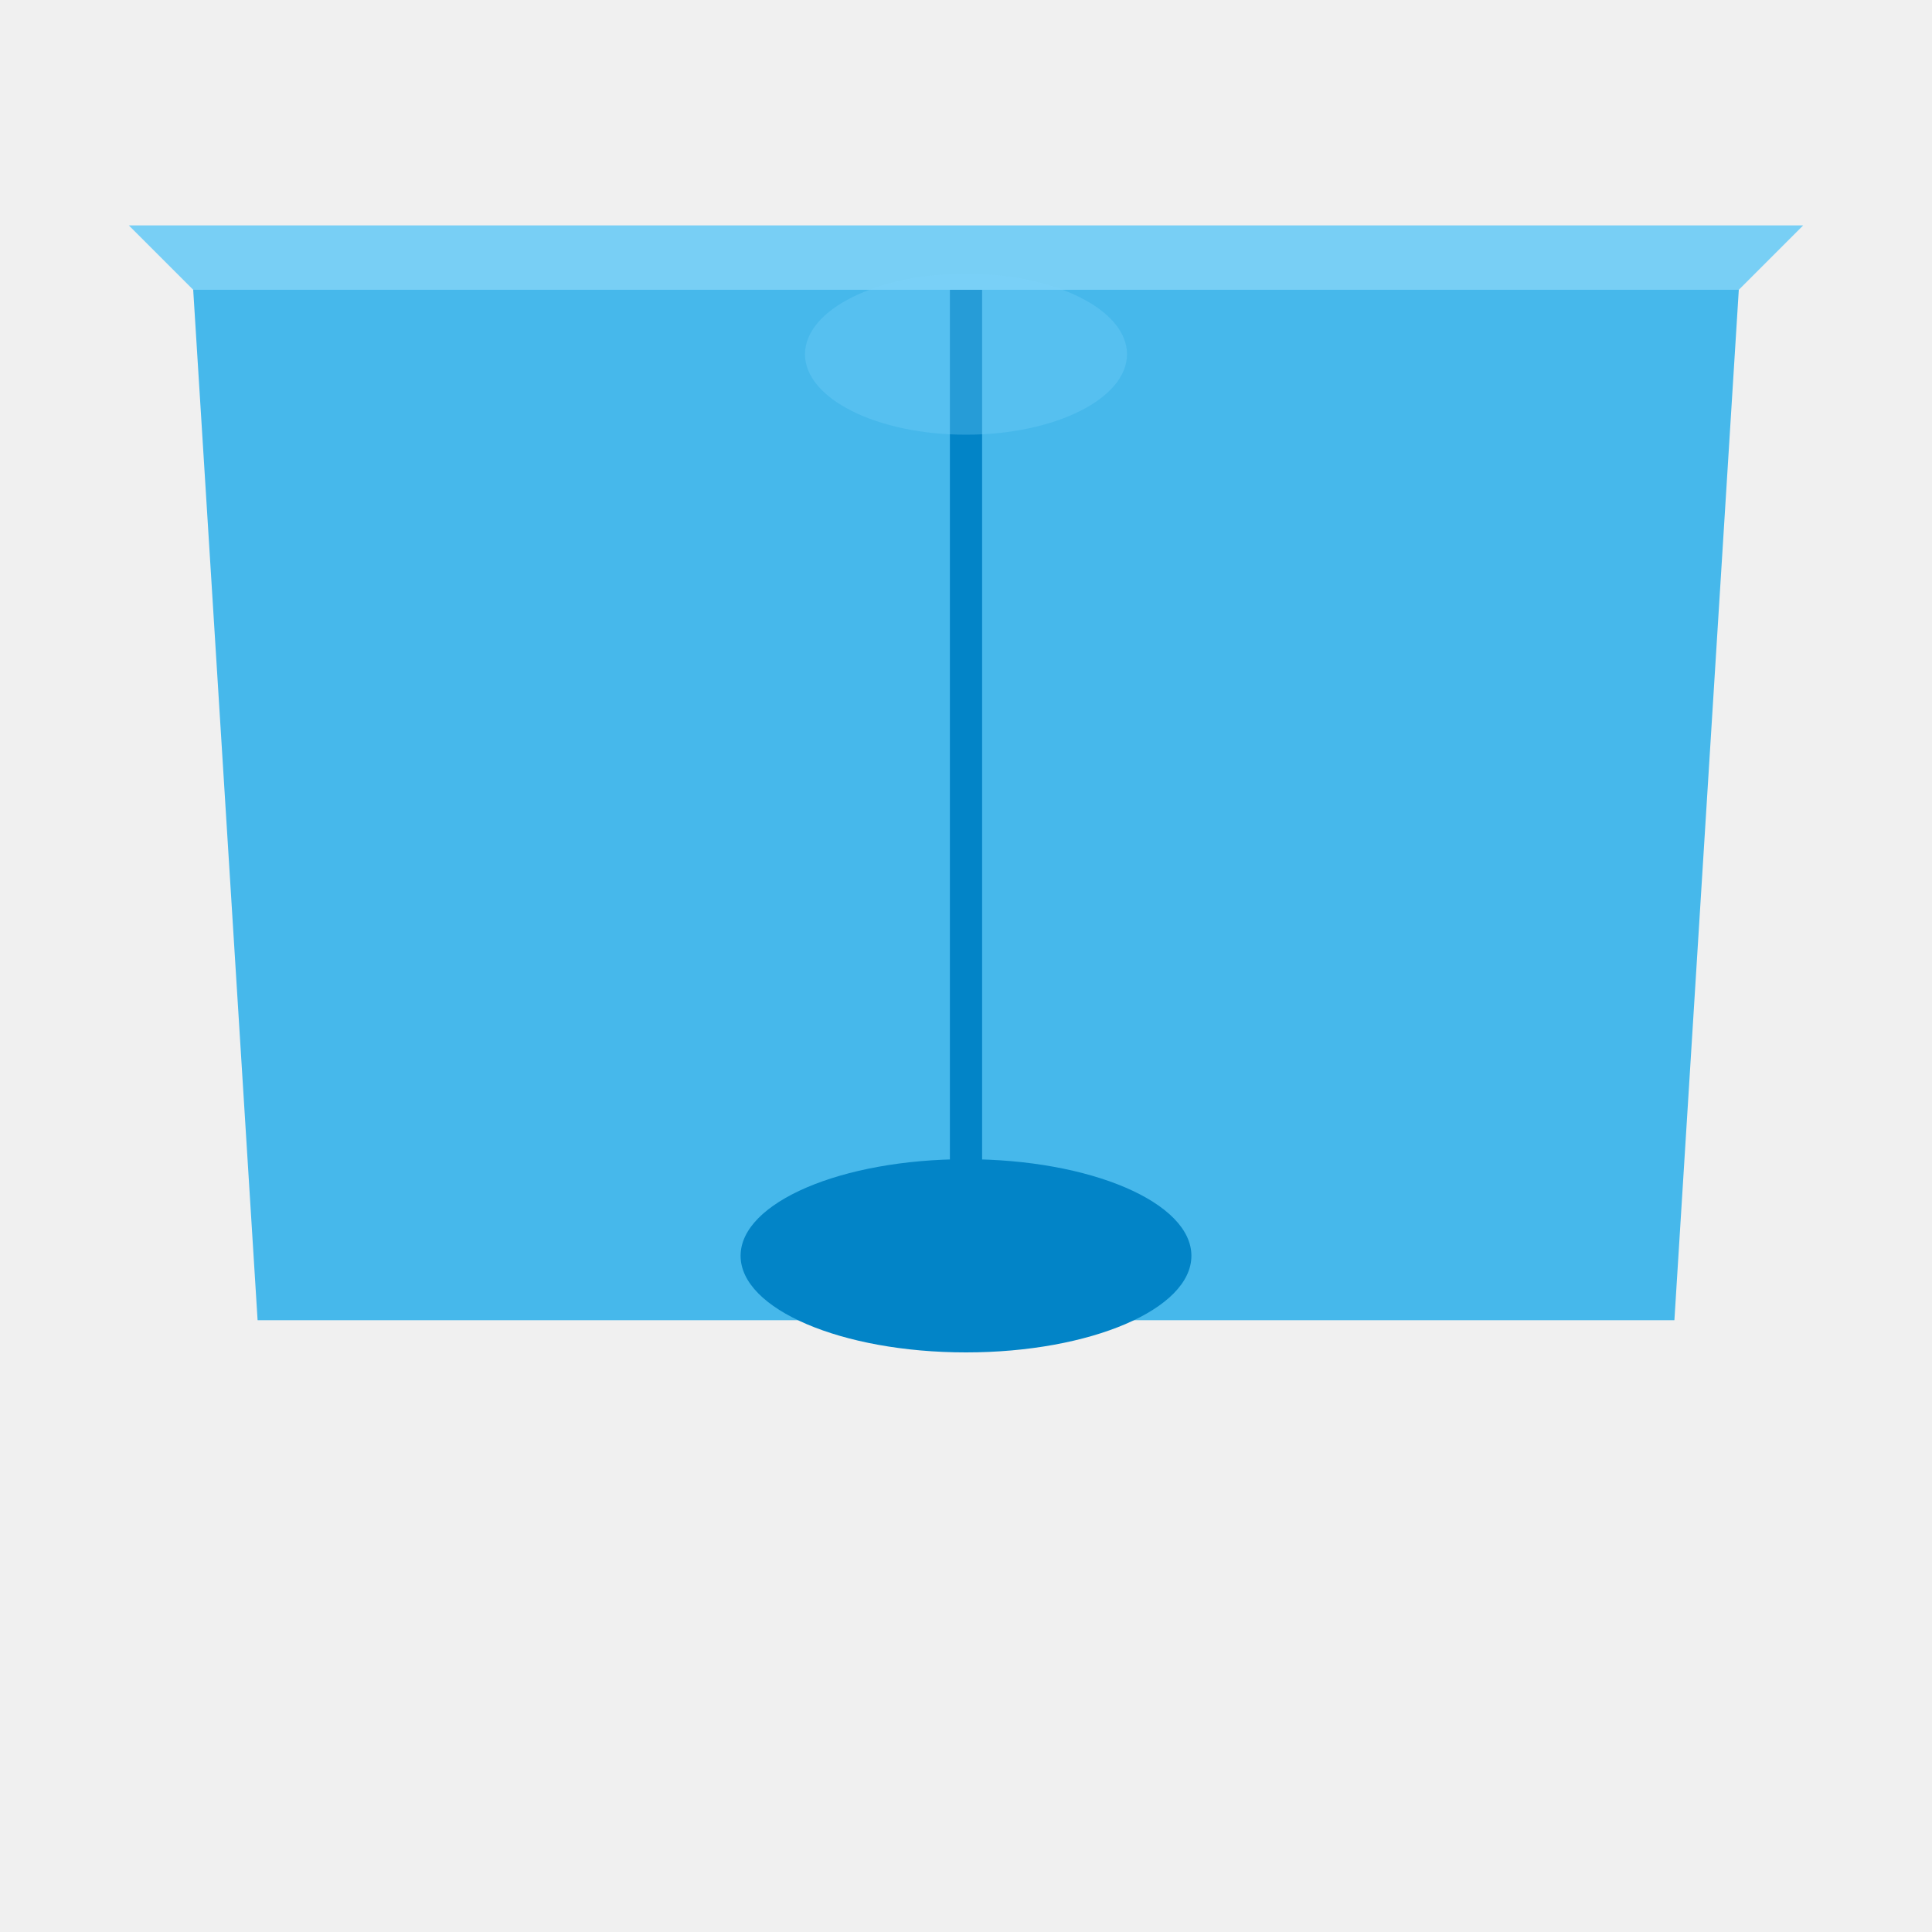
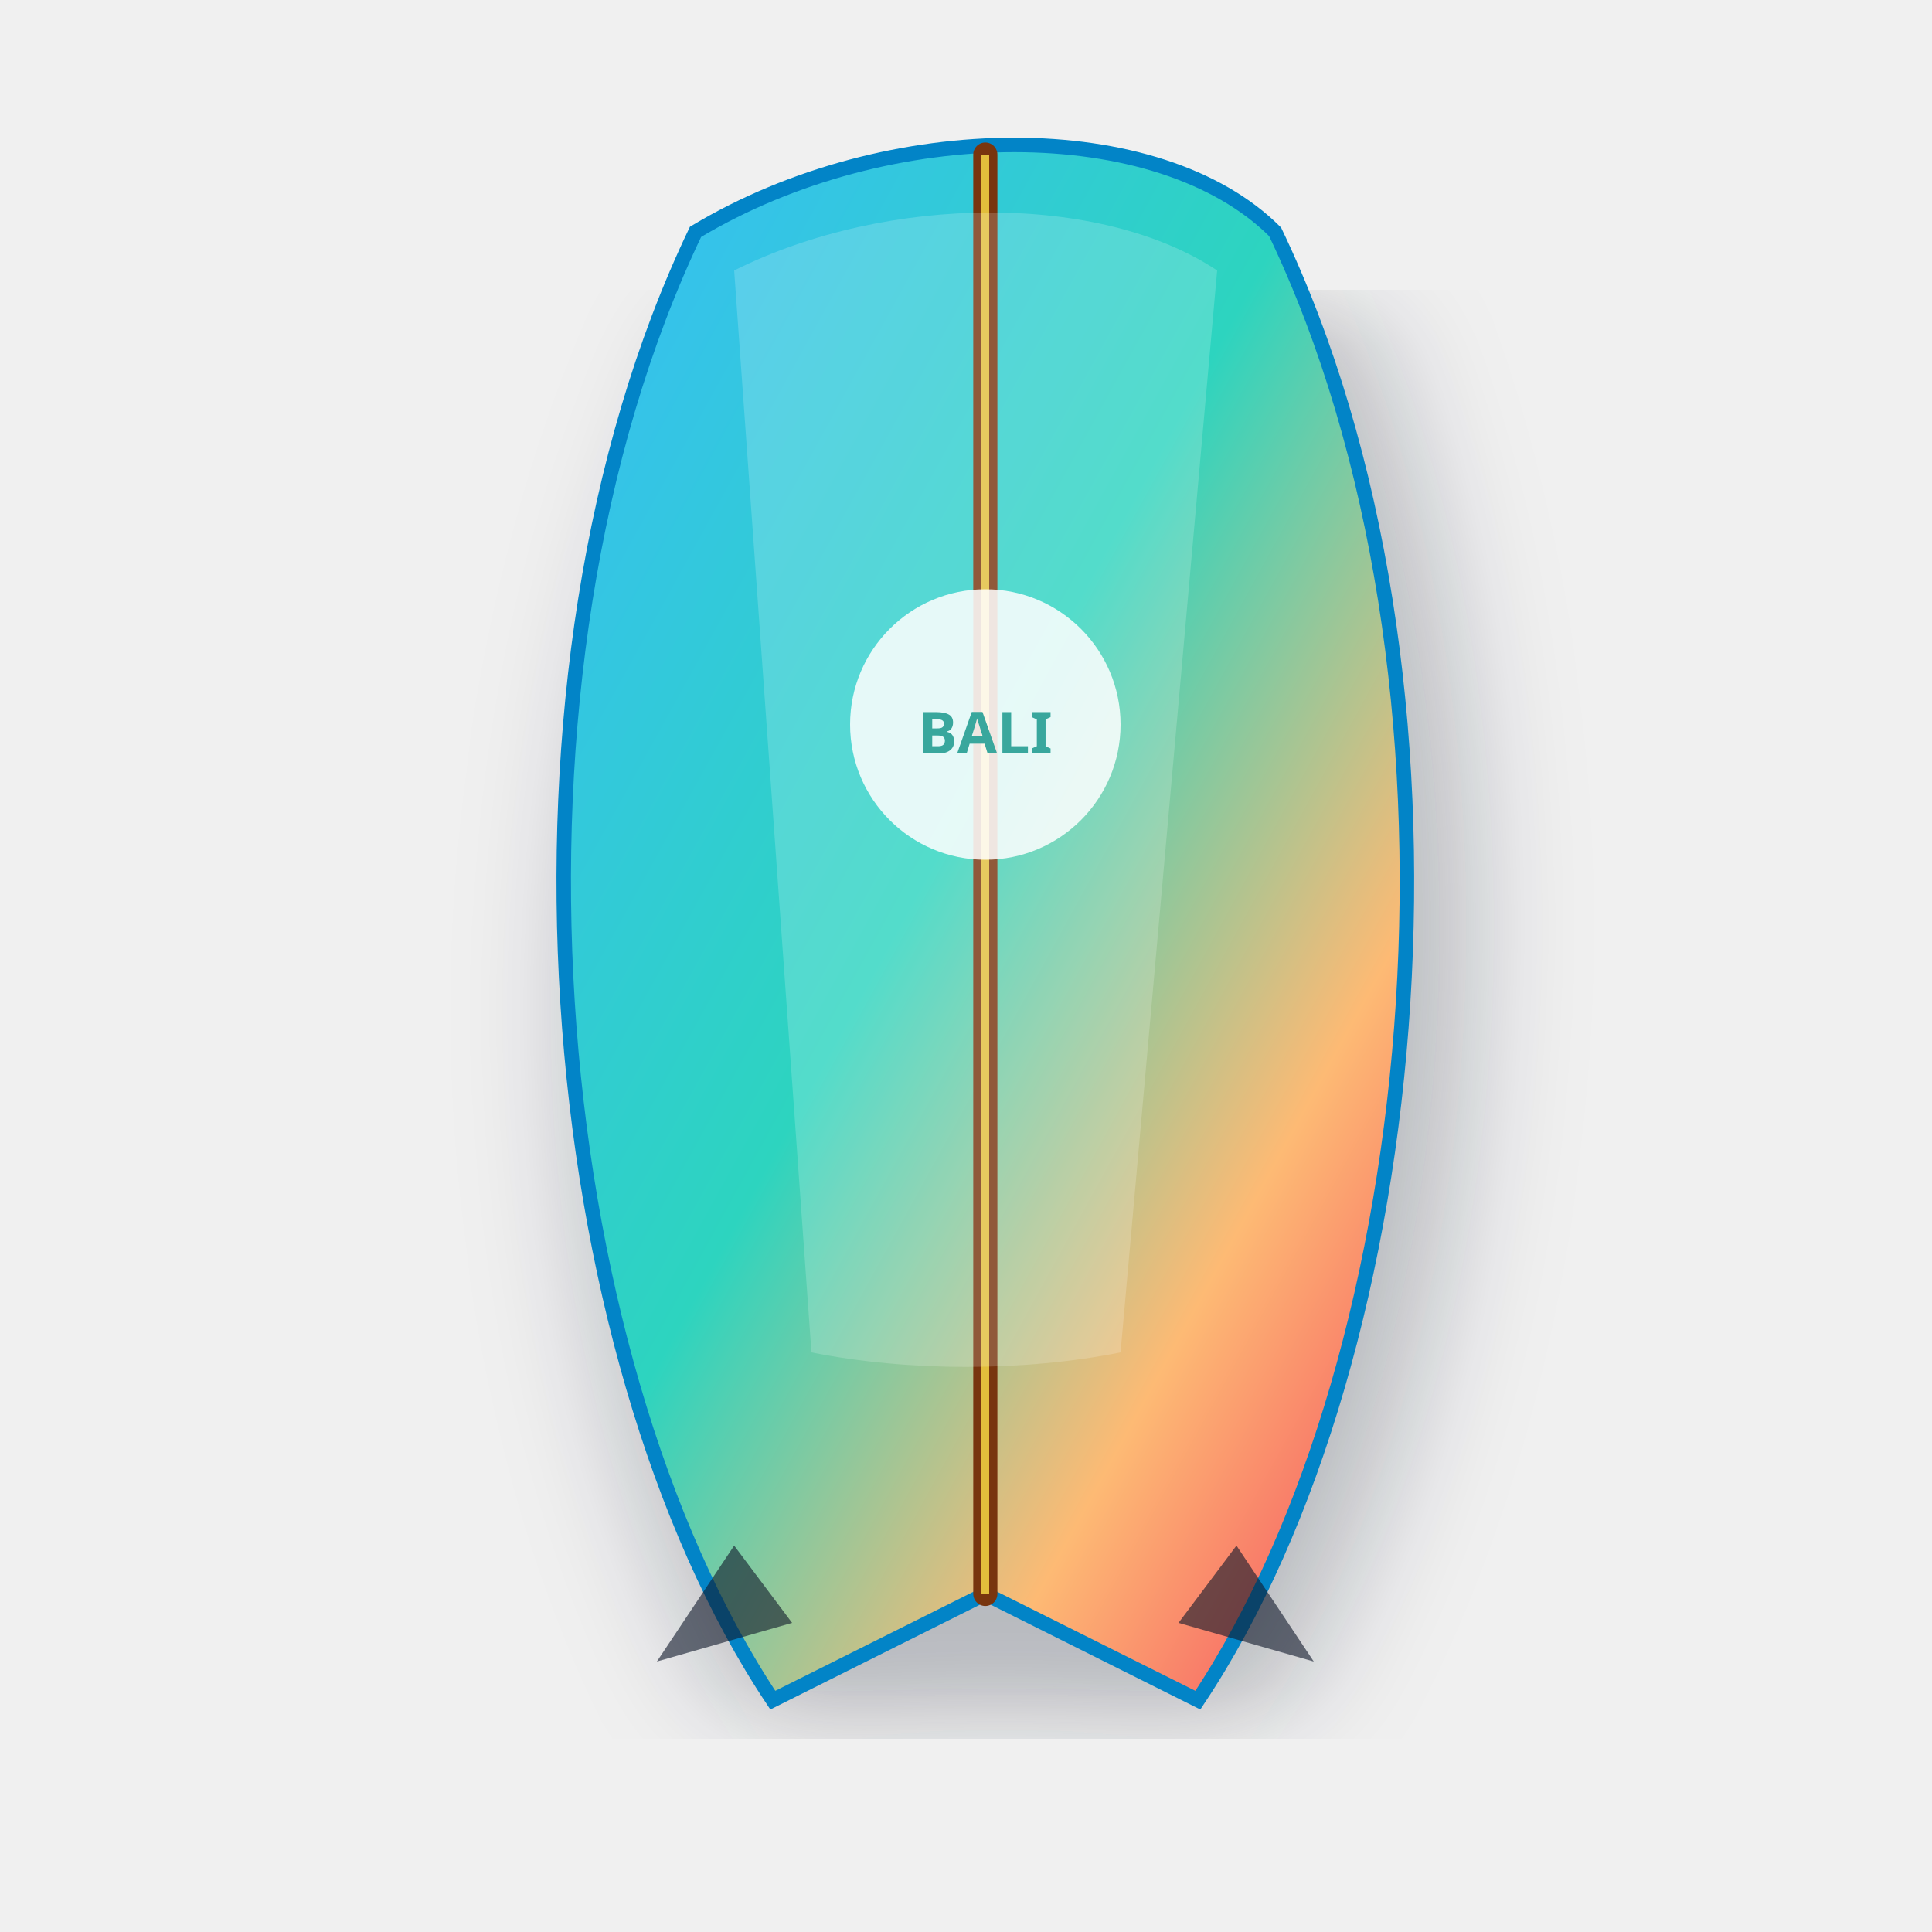
- <svg xmlns="http://www.w3.org/2000/svg" width="120" height="120" viewBox="0 0 120 120">
-   <polygon points="16,82 104,82 108,18 12,18" fill="#0ea5e9" opacity="0.75" />
-   <polygon points="12,18 108,18 112,14 8,14" fill="#38bdf8" opacity="0.65" />
-   <line x1="60" y1="18" x2="60" y2="80" stroke="#0284c7" stroke-width="2" />
-   <ellipse cx="60" cy="78" rx="14" ry="6" fill="#0284c7" />
-   <ellipse cx="60" cy="22" rx="10" ry="5" fill="#7dd3fc" opacity="0.3" />
+ <svg xmlns="http://www.w3.org/2000/svg" width="200" height="200" viewBox="0 0 200 200" fill="none">
+   <defs>
+     <linearGradient id="sb-resin" x1="0" y1="0" x2="1" y2="1">
+       <stop offset="0%" stop-color="#38bdf8" />
+       <stop offset="45%" stop-color="#2dd4bf" />
+       <stop offset="75%" stop-color="#fdba74" />
+       <stop offset="100%" stop-color="#f43f5e" />
+     </linearGradient>
+     <filter id="sb-shadow" x="30" y="30" width="140" height="150" filterUnits="userSpaceOnUse">
+       <feGaussianBlur stdDeviation="6" result="blur" />
+     </filter>
+   </defs>
+   <path d="M78 28 C98 15, 126 15, 138 28 C160 75, 155 145, 128 182 C115 178, 92 178, 80 182 C55 145, 52 75, 78 28 Z" fill="#0f172a" opacity="0.25" filter="url(#sb-shadow)" />
+   <path d="M72 24 C92 12, 120 12, 132 24 C154 70, 148 140, 124 176 L102 165 L80 176 C56 140, 50 70, 72 24 Z" fill="url(#sb-resin)" stroke="#0284c7" stroke-width="1.5" />
+   <line x1="102" y1="16" x2="102" y2="165" stroke="#78350f" stroke-width="2.5" stroke-linecap="round" />
+   <line x1="102" y1="16" x2="102" y2="165" stroke="#fde047" stroke-width="0.8" opacity="0.8" />
+   <polygon points="76,160 68,172 82,168" fill="#0f172a" opacity="0.6" />
+   <polygon points="128,160 136,172 122,168" fill="#0f172a" opacity="0.6" />
+   <circle cx="102" cy="75" r="14" fill="#ffffff" opacity="0.85" />
+   <text x="102" y="78" font-family="system-ui" font-size="6" font-weight="900" fill="#0d9488" text-anchor="middle">BALI</text>
+   <path d="M76 28 C92 20, 114 20, 126 28 L116 140 C106 142, 94 142, 84 140 Z" fill="#ffffff" opacity="0.18" />
</svg>
